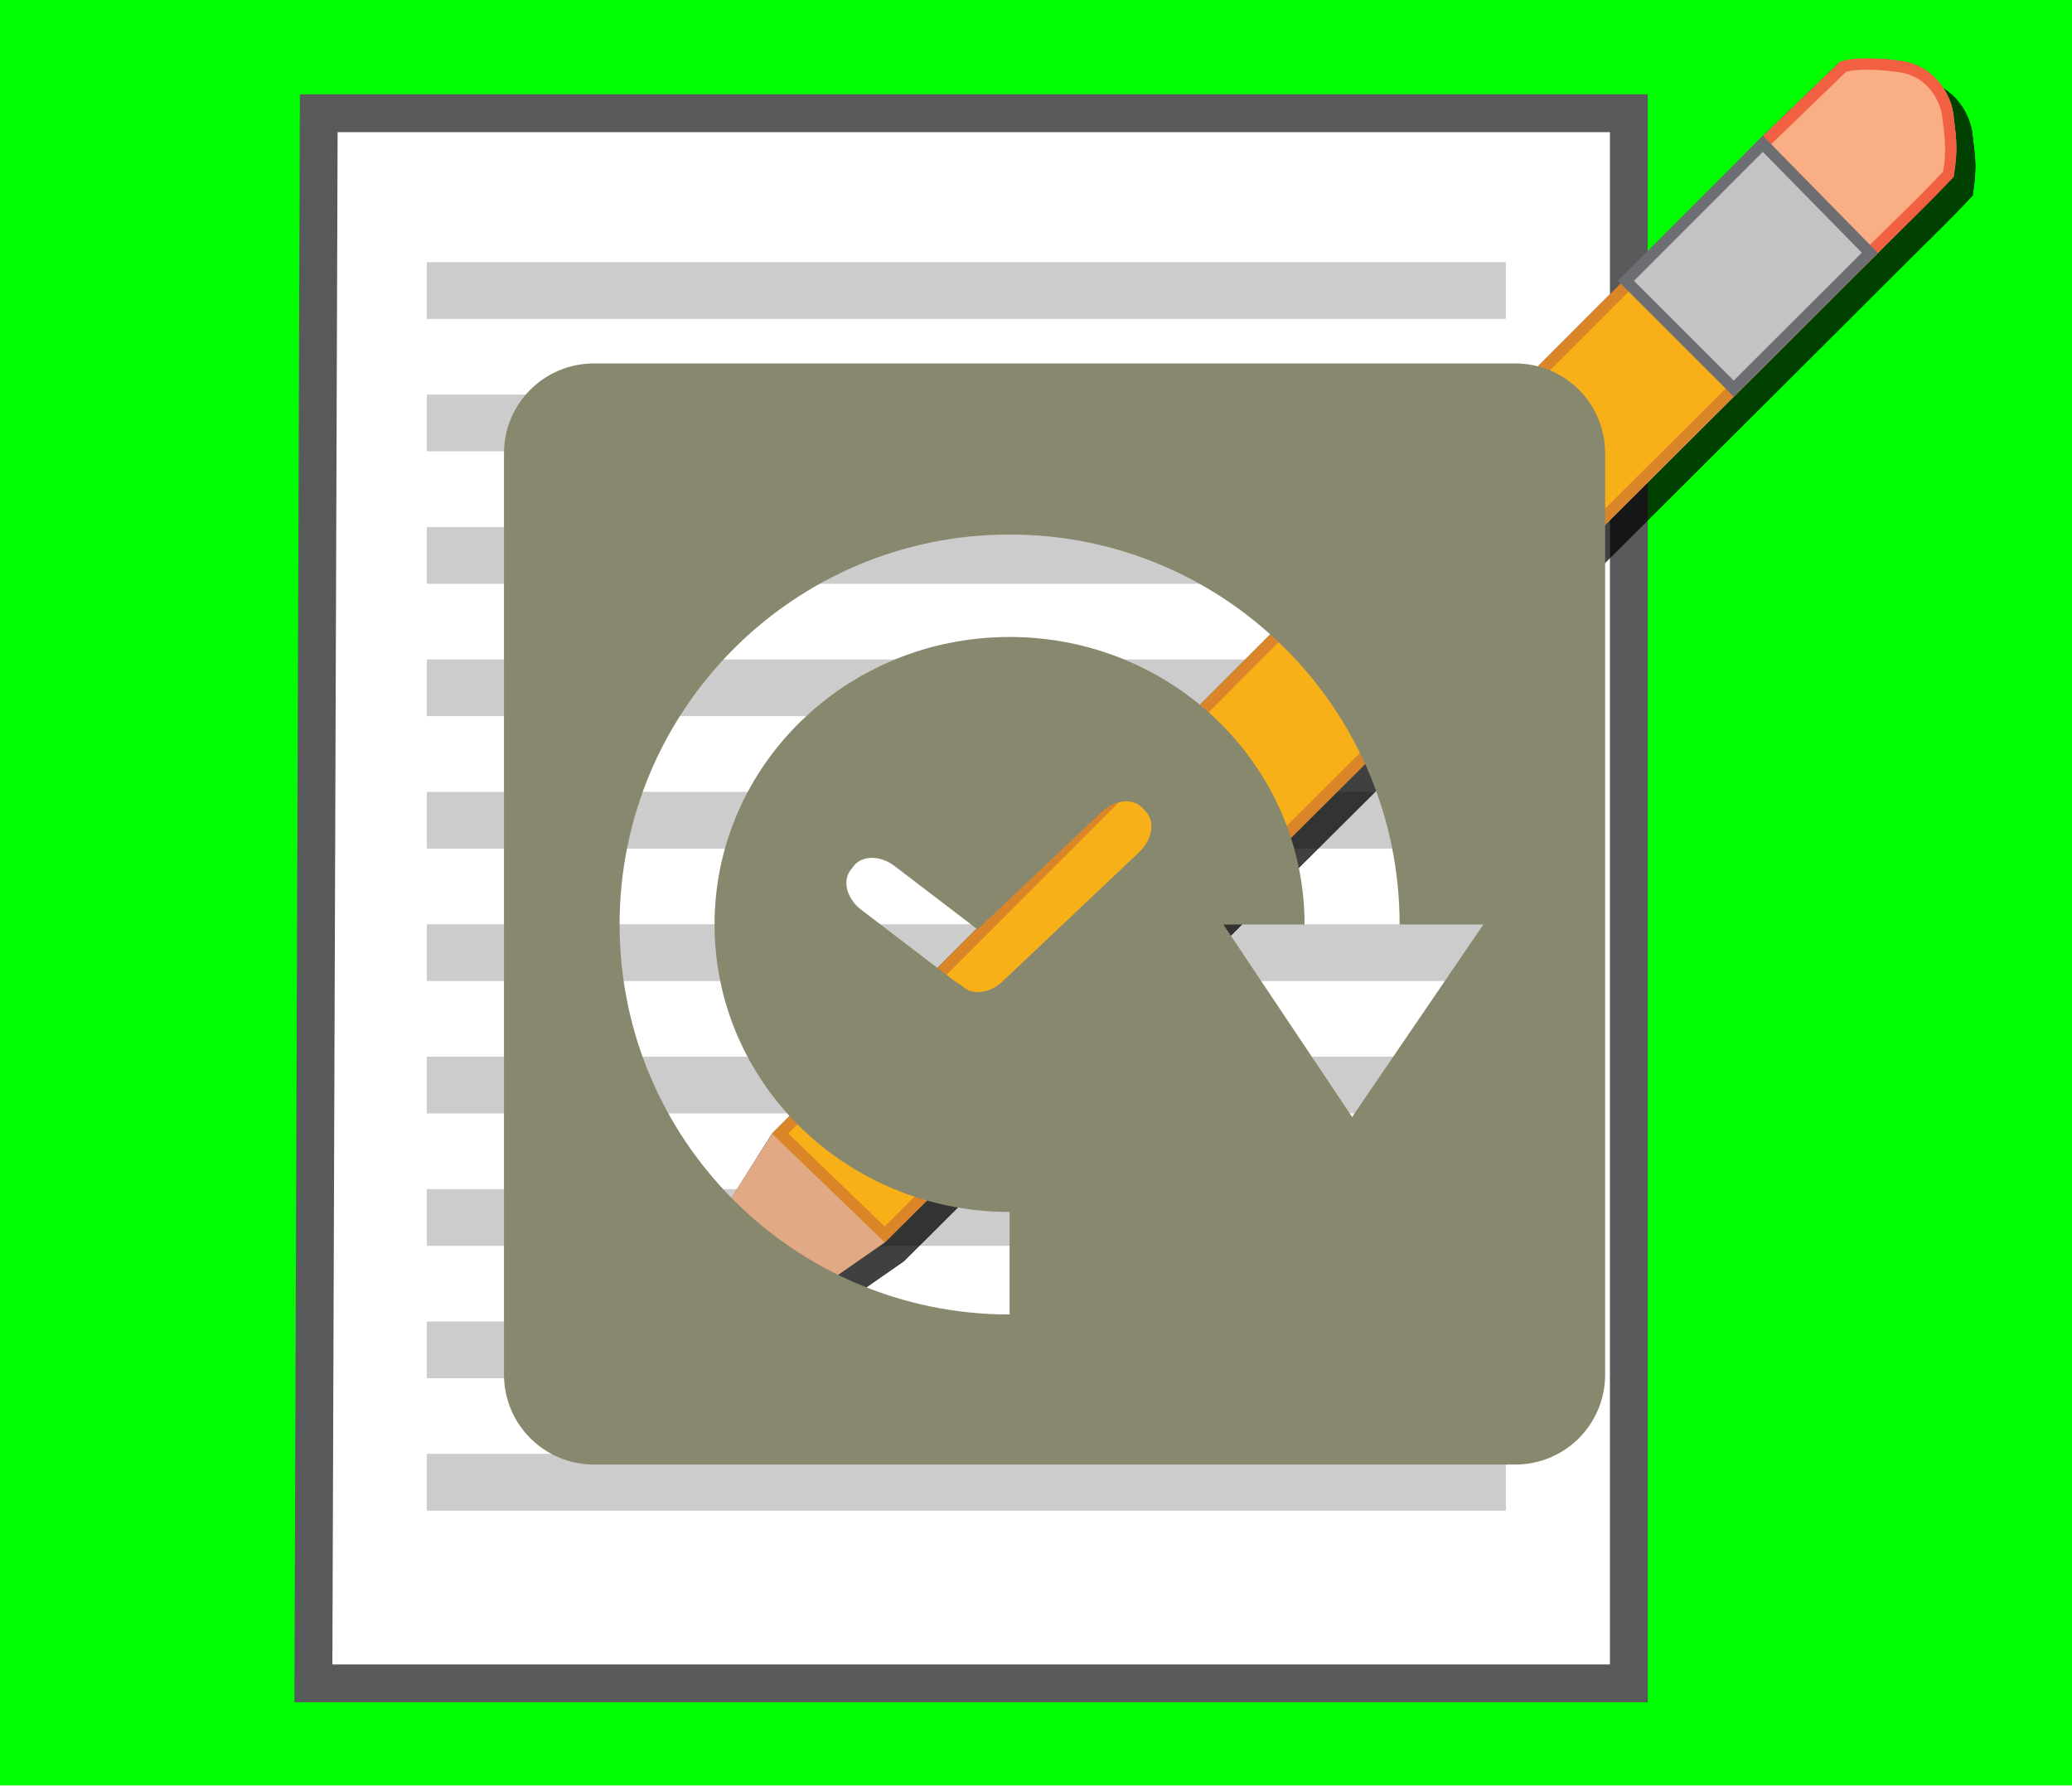
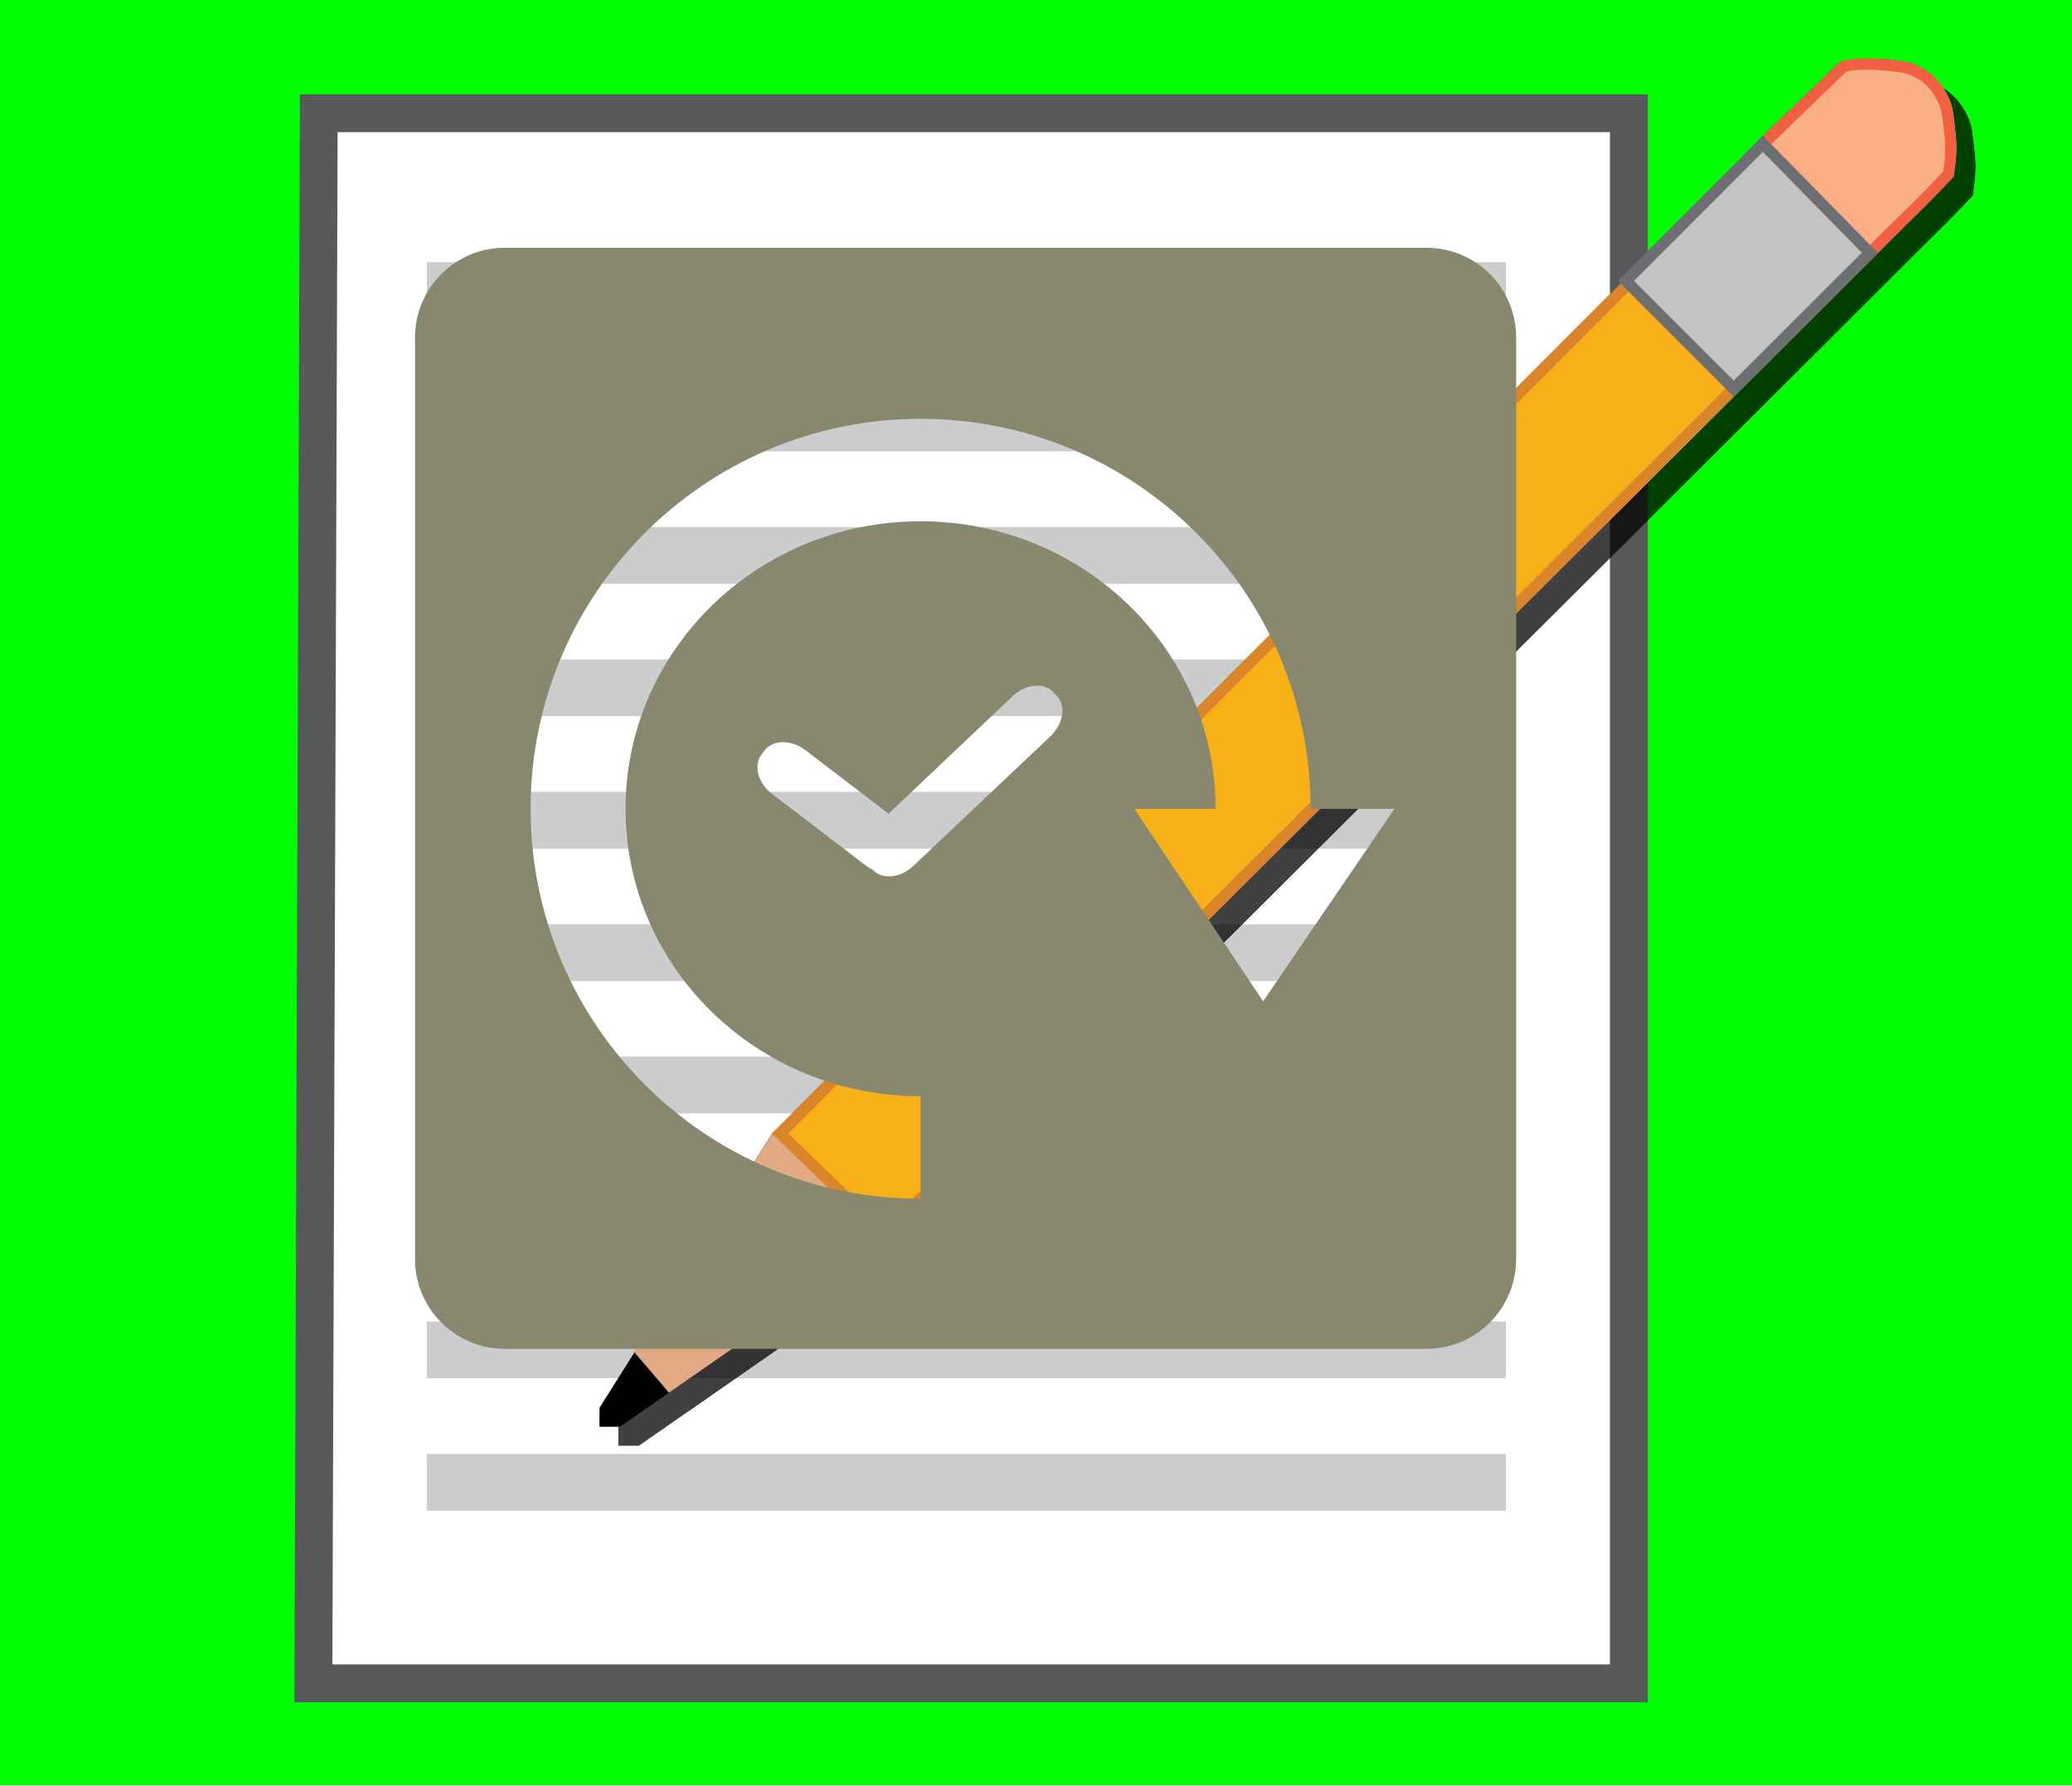
<svg xmlns="http://www.w3.org/2000/svg" xmlns:xlink="http://www.w3.org/1999/xlink" id="svg202" viewBox="0 0 465.63 401.22" version="1.1">
  <defs id="defs32">
    <linearGradient id="a">
      <stop id="stop2" offset="0" stop-color="#dadada" />
      <stop id="stop4" offset=".349" stop-color="#f1f1f1" />
      <stop id="stop6" offset="1" stop-color="#f0f0f0" />
    </linearGradient>
    <linearGradient gradientUnits="userSpaceOnUse" gradientTransform="scale(0.98901,1.0111)" y2="418.54" y1="236.13" x2="330.88" x1="687.97" id="d">
      <stop id="stop9" offset="0" stop-color="#fff" />
      <stop id="stop11" offset="1" stop-opacity="0" stop-color="#fff" />
    </linearGradient>
    <linearGradient y2=".008" y1=".977" x2=".783" x1=".052" id="c">
      <stop id="stop14" offset="0" stop-opacity=".096" />
      <stop id="stop16" offset="1" stop-opacity="0" />
    </linearGradient>
    <linearGradient gradientUnits="userSpaceOnUse" y2="138.9" y1="60.283" x2="37.199" x1="127.7" id="b">
      <stop id="stop19" offset="0" />
      <stop id="stop21" offset=".315" stop-opacity=".276" />
      <stop id="stop23" offset="1" stop-opacity="0" />
    </linearGradient>
    <linearGradient xlink:href="#a" gradientUnits="userSpaceOnUse" gradientTransform="scale(0.95542,1.0467)" y2="689.86" y1="230.07" x2="351.71" x1="728.96" id="f" />
    <linearGradient xlink:href="#a" gradientUnits="userSpaceOnUse" gradientTransform="scale(0.95531,1.0468)" y2="287.74" y1="169.45" x2="622.31" x1="741.62" id="e" />
    <linearGradient xlink:href="#c" gradientUnits="userSpaceOnUse" gradientTransform="scale(0.94319,1.0602)" y2="389.19" y1="836.03" x2="544.79" x1="207.87" id="linearGradient1372" />
    <linearGradient xlink:href="#c" gradientUnits="userSpaceOnUse" gradientTransform="scale(0.94394,1.0594)" y2="386.49" y1="839.62" x2="546.29" x1="204.63" id="linearGradient1374" />
    <linearGradient xlink:href="#c" gradientUnits="userSpaceOnUse" gradientTransform="scale(0.9447,1.0585)" y2="383.78" y1="843.22" x2="547.8" x1="201.38" id="linearGradient1376" />
    <linearGradient xlink:href="#b" gradientUnits="userSpaceOnUse" y2="138.9" y1="60.283" x2="37.199" x1="127.7" id="linearGradient1380" />
  </defs>
  <path id="path34" stroke-width="1.004" fill="#0f0" d="m0 0h465.63v401.22h-465.63z" />
  <g id="g1066" transform="matrix(8.575432,0,0,8.575432,57.3034,5.541209)">
    <polygon id="polygon962" points="36.002,43.468 1.531,43.468 1.671,2.321 36.002,2.321 " style="fill:#ffffff" />
    <path id="path964" d="M 35.507,2.817 V 42.973 H 2.028 L 2.165,2.817 H 35.507 M 36.498,1.825 H 1.177 L 1.033,43.964 h 35.465 z" style="fill:#58595b" />
    <g id="g986" style="fill:#cccccc">
      <rect id="rect966" height="1.487" width="28.277" y="6.225" x="4.503" />
      <rect id="rect968" height="1.487" width="28.277" y="9.695" x="4.503" />
      <rect id="rect970" height="1.488" width="28.277" y="13.165" x="4.503" />
      <rect id="rect972" height="1.487" width="28.277" y="16.635" x="4.503" />
      <rect id="rect974" height="1.487" width="28.277" y="20.105" x="4.503" />
      <rect id="rect976" height="1.488" width="28.277" y="23.575" x="4.503" />
      <rect id="rect978" height="1.487" width="28.277" y="27.046" x="4.503" />
      <rect id="rect980" height="1.486" width="28.277" y="30.517" x="4.503" />
      <rect id="rect982" height="1.487" width="28.277" y="33.986" x="4.503" />
      <rect id="rect984" height="1.488" width="28.277" y="37.456" x="4.503" />
    </g>
    <g id="g1006" style="opacity:0.75">
      <path id="path988" d="m 9.523,37.242 v -0.497 l 4.522,-7.188 22.517,-22.556 3.45,-3.594 2.025,-1.942 c 0,0 0.867,-0.166 1.693,0 0.826,0.166 1.238,0.909 1.28,1.446 0.095,0.788 0.095,0.788 0,1.57 C 42.986,6.534 43.189,6.329 17,32.409 l -6.94,4.833 z" />
      <path id="path990" d="M 11.345,36.348 17.002,32.41 C 43.189,6.329 42.986,6.535 45.012,4.482 45.106,3.7 45.106,3.7 45.012,2.911 44.97,2.375 44.557,1.631 43.731,1.466 c -0.826,-0.165 -1.693,0 -1.693,0 l -2.024,1.942 -3.45,3.594 -22.518,22.557 -3.623,5.712 z" />
      <polygon id="polygon992" points="17,32.201 14.258,29.557 36.564,7.209 39.391,9.889 " />
      <path id="path994" d="M 36.567,7.417 39.176,9.892 16.997,31.992 14.47,29.554 36.567,7.417 M 36.562,7.001 14.046,29.559 17.001,32.41 39.604,9.887 Z" />
      <path id="path996" d="M 40.012,3.408" />
      <path id="path998" d="m 39.728,3.906 2.413,-2.333 c 0.095,-0.019 0.32,-0.046 0.599,-0.046 0.44,0 0.851,0.065 0.966,0.085 0.785,0.157 1.123,0.87 1.157,1.311 0.085,0.61 0.106,0.991 0.002,1.53 -0.377,0.383 -0.866,0.861 -1.437,1.42 -0.28,0.273 -0.58,0.566 -0.899,0.885 z" />
      <path id="path1000" d="m 42.738,1.675 c 0.43,0 0.829,0.063 0.934,0.082 0.703,0.141 1.013,0.797 1.044,1.195 0.079,0.565 0.102,0.913 0.018,1.392 -0.397,0.432 -0.868,0.893 -1.41,1.423 -0.249,0.244 -0.514,0.502 -0.794,0.78 L 39.939,3.908 42.193,1.729 c 0.104,-0.027 0.274,-0.054 0.545,-0.054 m 10e-4,-0.297 c -0.265,0 -0.518,0.023 -0.702,0.087 -0.677,0.654 -2.521,2.438 -2.521,2.438 l 3.011,3.066 C 43.55,5.945 44.371,5.185 45.01,4.481 45.122,3.9 45.092,3.498 45.01,2.911 44.968,2.374 44.556,1.631 43.73,1.465 43.478,1.421 43.099,1.378 42.739,1.378 Z" />
      <polygon id="polygon1002" points="39.246,10.032 36.421,7.208 40.011,3.619 42.813,6.472 " />
      <path id="path1004" d="m 40.01,3.83 2.594,2.642 C 41.688,7.387 40.543,8.53 39.247,9.823 L 36.633,7.21 40.01,3.83 m 0.002,-0.423 -3.801,3.801 3.035,3.034 c 1.484,-1.48 2.781,-2.774 3.776,-3.769 z" />
    </g>
    <path id="path1008" d="M 9.028,36.746 V 36.249 L 13.55,29.061 36.065,6.505 39.515,2.911 41.54,0.969 c 0,0 0.867,-0.166 1.693,0 0.826,0.166 1.238,0.909 1.28,1.446 0.095,0.788 0.095,0.788 0,1.57 -2.024,2.053 -1.821,1.848 -28.009,27.927 l -6.94,4.833 H 9.028 Z" />
    <path id="path1010" d="m 10.849,35.852 5.657,-3.938 C 42.693,5.833 42.49,6.04 44.516,3.986 44.61,3.204 44.61,3.204 44.516,2.415 44.474,1.879 44.061,1.135 43.235,0.97 c -0.826,-0.165 -1.693,0 -1.693,0 l -2.024,1.942 -3.45,3.594 -22.517,22.557 -3.623,5.712 z" style="fill:#e1aa84" />
    <polygon id="polygon1012" points="16.504,31.705 13.762,29.061 36.068,6.713 38.895,9.394 " style="fill:#f8b019" />
    <path id="path1014" d="M 36.071,6.921 38.68,9.396 16.501,31.496 13.974,29.058 36.071,6.921 M 36.065,6.506 13.55,29.063 16.505,31.914 39.107,9.391 Z" style="fill:#da8628" />
    <path id="path1016" d="M 39.516,2.912" />
    <path id="path1018" d="m 39.231,3.41 2.413,-2.333 c 0.095,-0.019 0.32,-0.046 0.599,-0.046 0.44,0 0.851,0.065 0.966,0.085 0.785,0.157 1.123,0.87 1.157,1.311 0.085,0.61 0.106,0.991 0.002,1.53 -0.377,0.383 -0.866,0.861 -1.437,1.42 -0.28,0.273 -0.58,0.566 -0.899,0.885 z" style="fill:#f9ae86" />
    <path id="path1020" d="m 42.242,1.18 c 0.43,0 0.829,0.063 0.934,0.082 0.703,0.141 1.013,0.797 1.044,1.195 0.079,0.565 0.102,0.913 0.018,1.392 -0.397,0.432 -0.868,0.893 -1.41,1.423 -0.249,0.244 -0.514,0.502 -0.794,0.78 L 39.443,3.413 41.697,1.234 C 41.801,1.206 41.971,1.18 42.242,1.18 m 0.001,-0.298 c -0.265,0 -0.518,0.023 -0.702,0.087 -0.677,0.654 -2.521,2.438 -2.521,2.438 l 3.011,3.066 c 1.023,-1.024 1.844,-1.784 2.483,-2.488 0.112,-0.581 0.082,-0.983 0,-1.57 C 44.472,1.878 44.06,1.135 43.234,0.969 42.981,0.926 42.603,0.882 42.243,0.882 Z" style="fill:#f16141" />
    <polygon id="polygon1022" points="38.75,9.537 35.925,6.713 39.515,3.123 42.316,5.977 " style="fill:#c4c3c4" />
    <path id="path1024" d="m 39.514,3.334 2.594,2.642 c -0.916,0.915 -2.061,2.058 -3.357,3.351 l -2.614,-2.613 3.377,-3.38 m 0.002,-0.422 -3.801,3.801 3.035,3.034 c 1.484,-1.48 2.781,-2.774 3.776,-3.769 z" style="fill:#6d6e71" />
  </g>
-   <path id="path200" d="m 133.49,81.677 c -11.205,0 -20.23,9.009 -20.23,20.214 v 207.01 c 0,11.205 9.024,20.23 20.23,20.23 H 340.5 c 11.205,0 20.214,-9.024 20.214,-20.23 v -207.01 c 0,-11.205 -9.009,-20.214 -20.214,-20.214 z m 93.395,38.444 c 48.405,0 87.644,39.238 87.644,87.644 h 18.822 l -29.495,43.258 -28.937,-43.258 h 18.25 c 0,-35.683 -29.673,-64.616 -66.289,-64.616 -36.616,1e-5 -66.304,28.932 -66.304,64.616 0,35.684 29.689,64.601 66.304,64.601 v 23.044 c -48.405,0 -87.644,-39.241 -87.644,-87.644 0,-48.404 39.238,-87.644 87.644,-87.644 z m 26.158,59.964 c 1.423,-0.011 2.728,0.465 3.664,1.454 l 0.773,0.82 c 2.14,2.26 1.501,6.327 -1.437,9.109 l -30.747,29.092 c -2.938,2.782 -7.016,3.204 -9.156,0.943 l -0.077,-0.077 c -0.527,-0.261 -1.051,-0.581 -1.547,-0.959 l -20.987,-16.023 c -3.217,-2.455 -4.285,-6.418 -2.397,-8.893 l 0.681,-0.897 c 1.888,-2.474 6.001,-2.486 9.218,-0.031 l 18.652,14.244 27.854,-26.385 c 1.653,-1.565 3.677,-2.384 5.506,-2.397 z" style="fill:#88886e;stroke-width:0.495" />
+   <path id="path200" d="m 113.49,55.677 c -11.205,0 -20.23,9.009 -20.23,20.214 v 207.01 c 0,11.205 9.024,20.23 20.23,20.23 H 320.5 c 11.205,0 20.214,-9.024 20.214,-20.23 V 75.891 c 0,-11.205 -9.009,-20.214 -20.214,-20.214 z m 93.395,38.444 c 48.405,0 87.644,39.238 87.644,87.644 h 18.822 l -29.495,43.258 -28.937,-43.258 h 18.25 c 0,-35.683 -29.673,-64.616 -66.289,-64.616 -36.616,1e-5 -66.304,28.932 -66.304,64.616 0,35.684 29.689,64.601 66.304,64.601 v 23.044 c -48.405,0 -87.644,-39.241 -87.644,-87.644 0,-48.404 39.238,-87.644 87.644,-87.644 z m 26.158,59.964 c 1.423,-0.011 2.728,0.465 3.664,1.454 l 0.773,0.82 c 2.14,2.26 1.501,6.327 -1.437,9.109 l -30.747,29.092 c -2.938,2.782 -7.016,3.204 -9.156,0.943 l -0.077,-0.077 c -0.527,-0.261 -1.051,-0.581 -1.547,-0.959 l -20.987,-16.023 c -3.217,-2.455 -4.285,-6.418 -2.397,-8.893 l 0.681,-0.897 c 1.888,-2.474 6.001,-2.486 9.218,-0.031 l 18.652,14.244 27.854,-26.385 c 1.653,-1.565 3.677,-2.384 5.506,-2.397 z" style="fill:#88886e;stroke-width:0.495" />
</svg>
